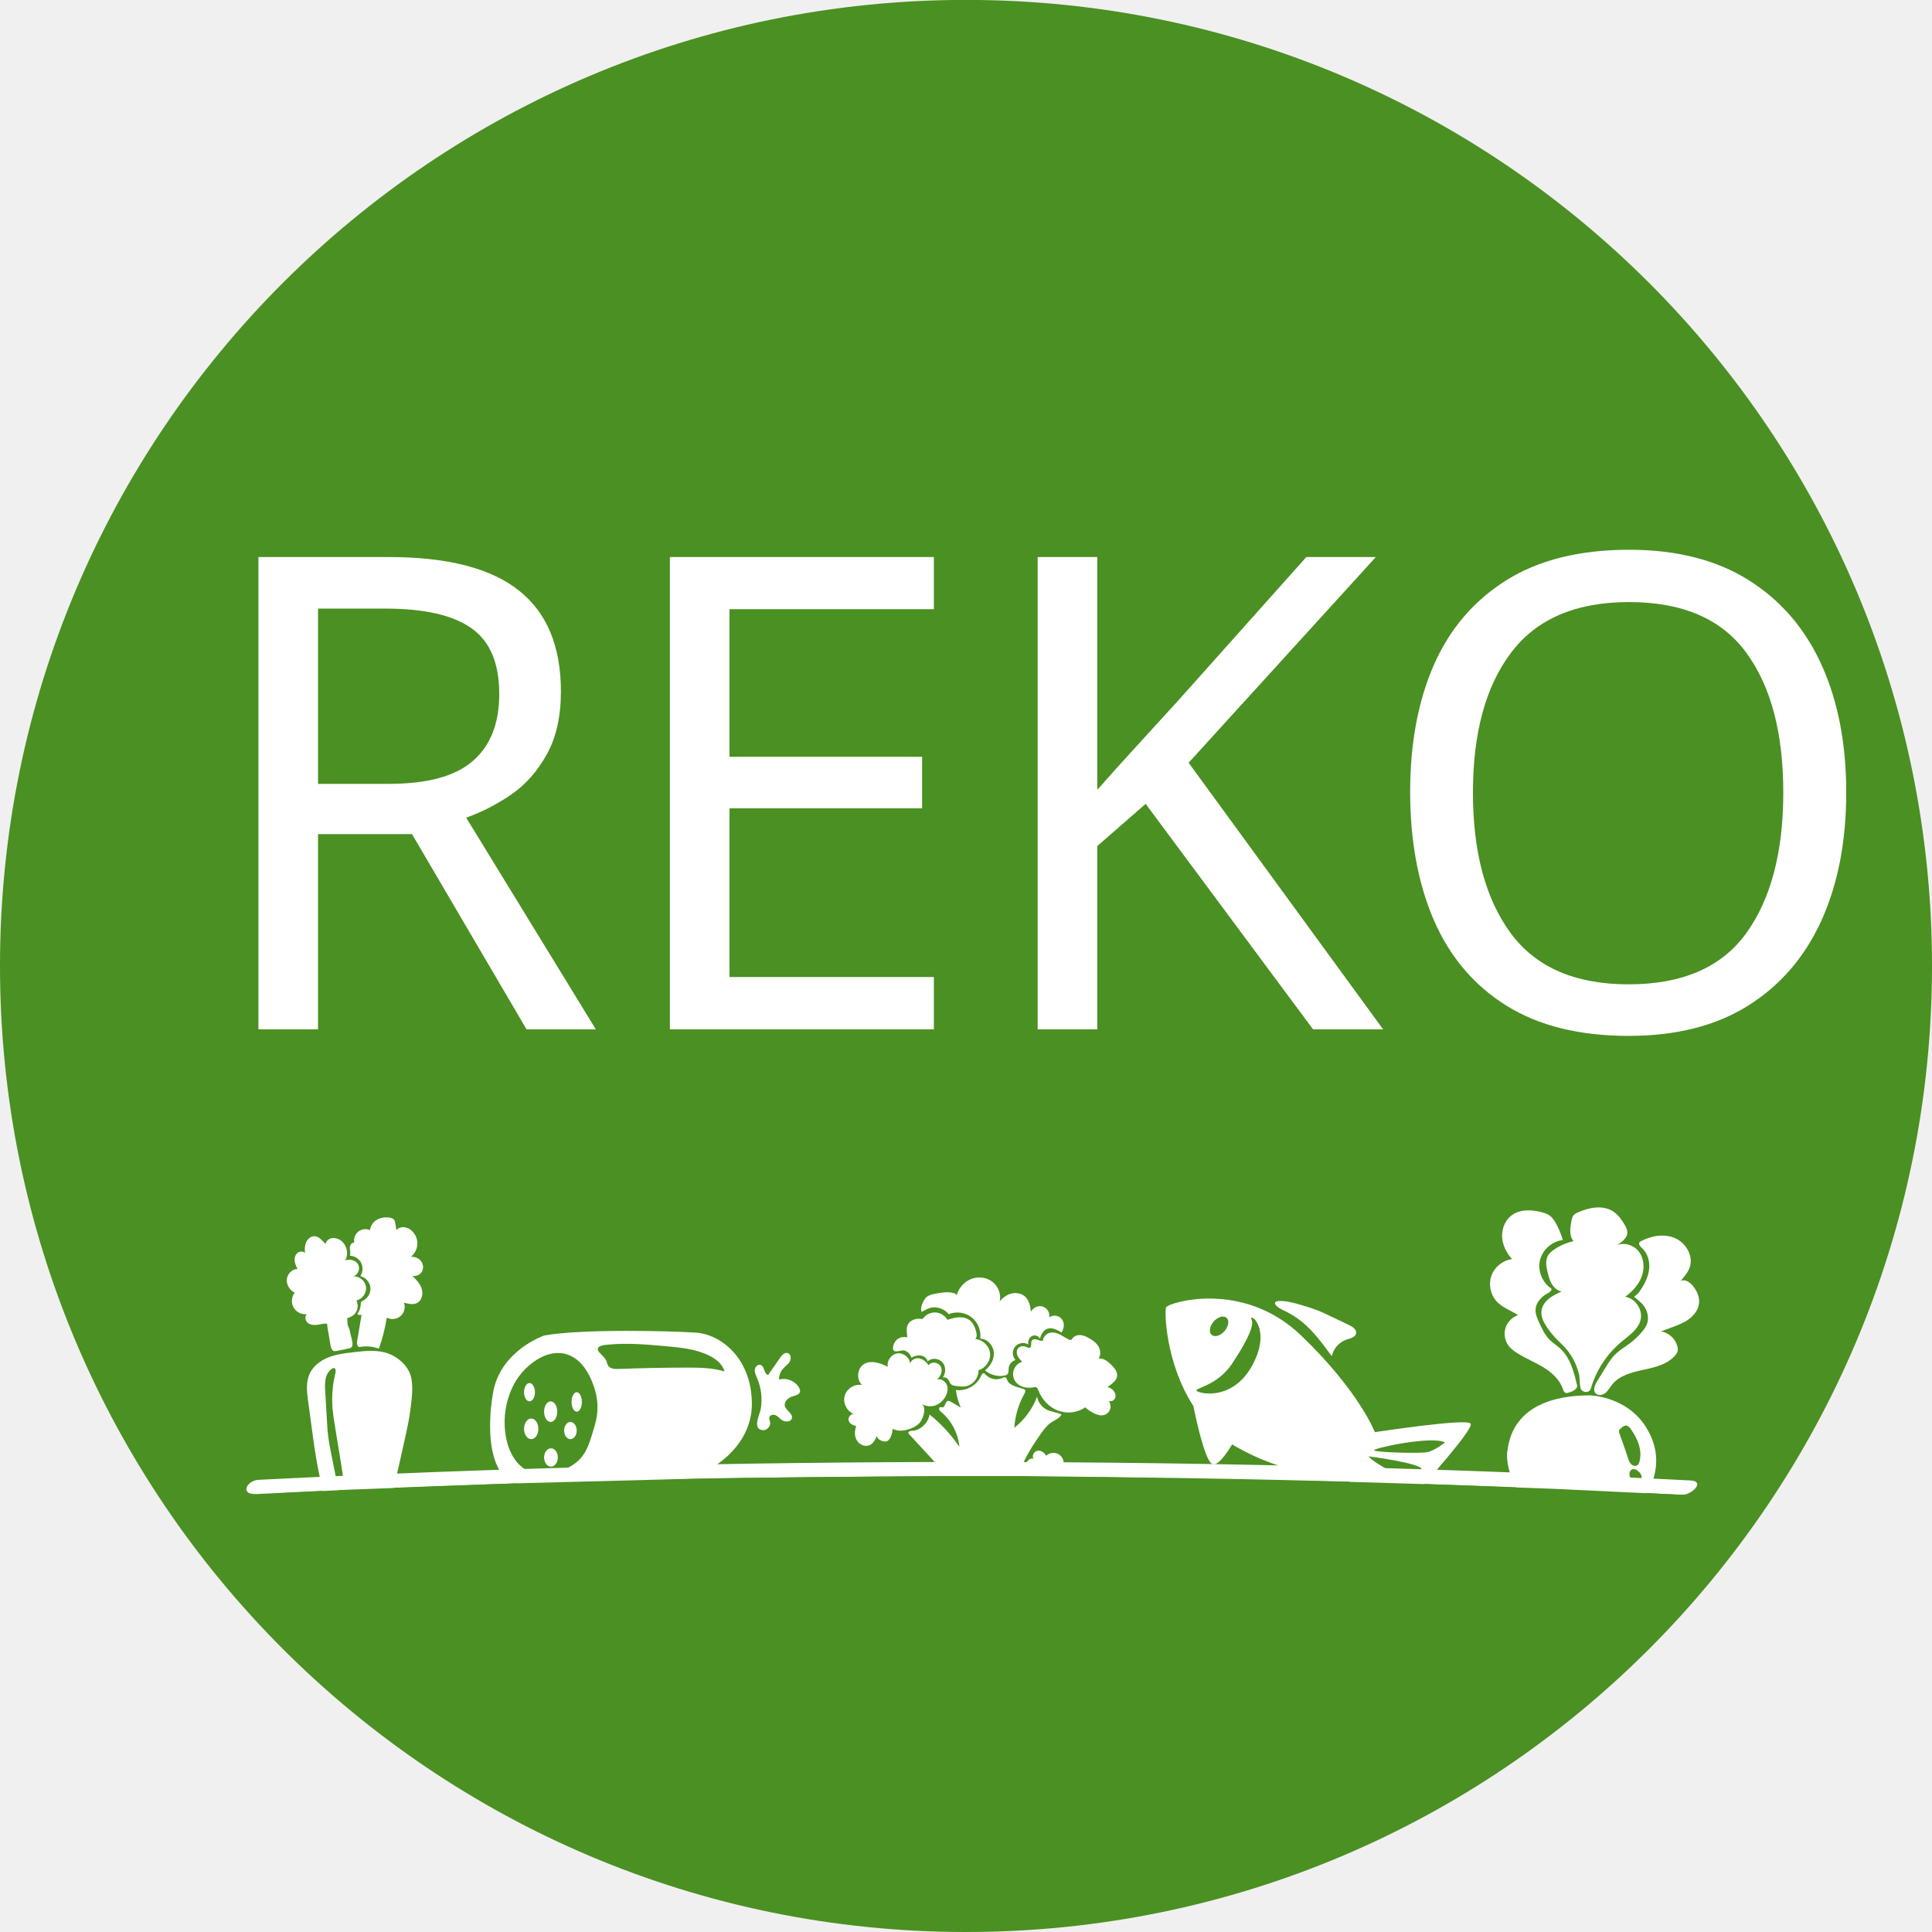
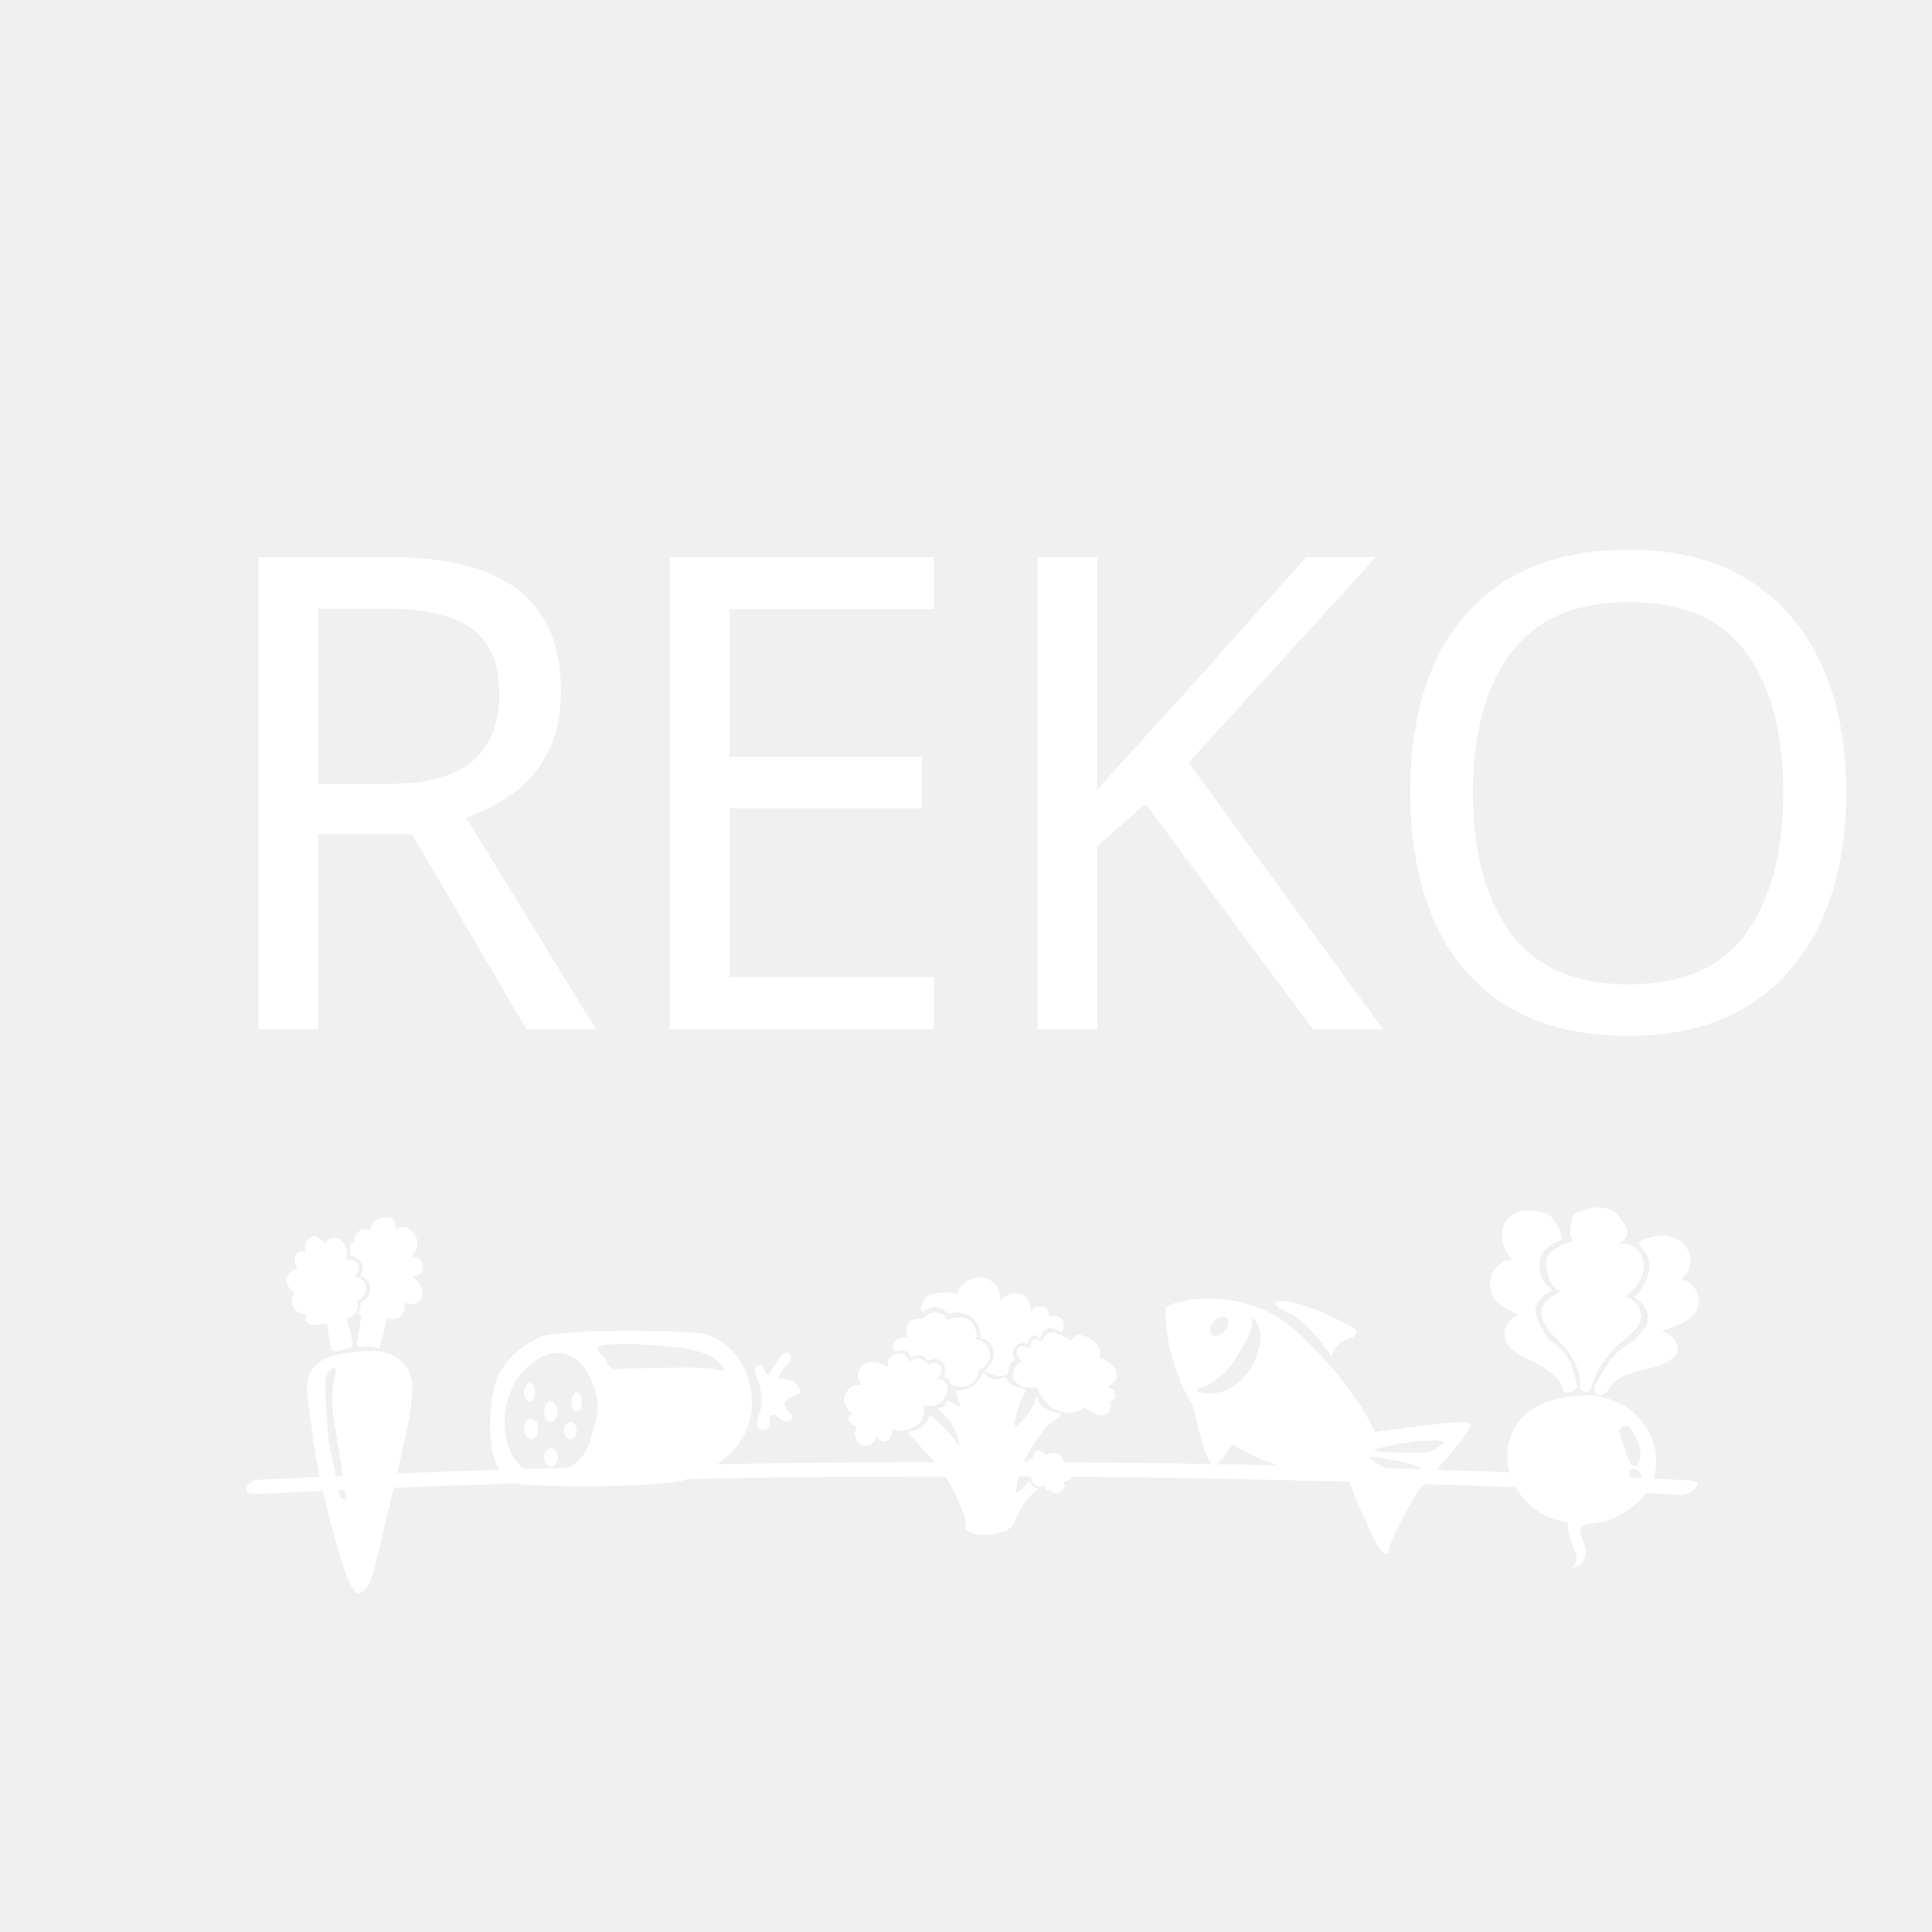
<svg xmlns="http://www.w3.org/2000/svg" viewBox="0 0 215.43 215.43">
  <defs>
    <clipPath id="a" clipPathUnits="userSpaceOnUse">
      <path d="M1246.11 304.25h174.91v301.73h-174.91z" />
    </clipPath>
    <clipPath id="b" clipPathUnits="userSpaceOnUse">
      <path d="M974.77 316.21h255.26v213.55H974.77z" />
    </clipPath>
    <clipPath id="c" clipPathUnits="userSpaceOnUse">
      <path d="M705.98 332.24h228.34V547.4H705.98z" />
    </clipPath>
    <clipPath id="d" clipPathUnits="userSpaceOnUse">
      <path d="M409.85 372.75h259.3v129.97h-259.3z" />
    </clipPath>
    <clipPath id="e" clipPathUnits="userSpaceOnUse">
      <path d="M240.09 283.54l113.98.1-.3 314.04-113.98-.1z" />
    </clipPath>
  </defs>
-   <path d="M215.43 107.7c0 59.5-48.22 107.73-107.71 107.73C48.22 215.43 0 167.2 0 107.7S48.23-.01 107.72-.01s107.71 48.23 107.71 107.72" fill="#4b9022" />
  <text style="-inkscape-font-specification:Futura-Light" transform="matrix(1.33333 0 0 1.33333 21.67 114.78)" font-weight="300" font-size="55.32" font-family="Futura" fill="#fff">
    <tspan y="0" x="0 27 55.04 86.52">REKO</tspan>
  </text>
  <g clip-path="url(#a)" fill="#fff" transform="matrix(.13333 0 0 -.13333 0 215.43)">
    <path d="M1260.51 401.37c-1.16-4.96 1.51-48.88 48.59-58.62.79-.16 1.56-.28 2.34-.42a28.4 28.4 0 01.17-6.7c.68-4.76 2.36-9.31 4.21-13.75 1.31-3.14 2.73-6.37 2.7-9.77-.04-3.41-2-7.07-5.31-7.86 3.2.5 6.49 1.33 8.93 3.46 2.68 2.35 3.96 6.02 4.01 9.58.04 3.56-1.03 7.05-2.4 10.33-.79 1.9-1.69 3.76-1.97 5.8-.26 2.02.22 4.27 1.8 5.58 1.02.85 2.26 1.5 3.16 2.2 35.42 1.24 53.56 29.73 54.63 33.54 1.25 4.42 10.57 24.76-5.91 49.18-16.5 24.42-46.03 24.9-46.03 24.9-67.34-.3-67.76-42.48-68.92-47.45m102.85-15.85c.88 1.44 3.02 2.13 4.34 1.09l-.48.65c2.02-1.12 4-2.5 5.07-4.52 1.08-2.03.93-4.87-.89-6.3-1.42-1.1-3.56-1.03-5.13-.1a7.54 7.54 0 00-3.17 4.29c-.52 1.6-.62 3.46.26 4.89m-7.98 35.56c1.37 1.3 3.05 2.69 4.92 2.39 1.6-.25 2.72-1.65 3.65-2.97 2.75-3.93 5.16-8.15 6.58-12.73 1.44-4.58 1.85-9.54.64-14.2-.31-1.2-.79-2.44-1.81-3.17-1.56-1.11-3.86-.49-5.21.86-1.36 1.34-2.01 3.23-2.63 5.04l-.7 2.11c-1.14 3.37-2.19 6.78-3.44 10.11l-.27.79-2.77 7.72c-.24.68-.49 1.4-.34 2.1.17.8.79 1.39 1.38 1.95M1308.32 489.37c-2.09 2.23-4.38 4.26-6.5 6.46a78.34 78.34 0 00-7.16 8.65c-3.25 4.5-6.25 9.79-5.47 15.27.57 4 3.14 7.49 6.29 10.02 3.15 2.53 6.87 4.22 10.55 5.89-3.51.64-6.42 3.23-8.25 6.29-1.84 3.07-2.73 6.58-3.55 10.05-1.07 4.51-1.97 9.52.29 13.57 1.21 2.17 3.19 3.79 5.25 5.2a46.49 46.49 0 0016.22 6.98c-3.79 4.44-2.91 11.07-1.79 16.79.34 1.73.71 3.53 1.84 4.88.95 1.13 2.32 1.81 3.66 2.4 9.33 4.2 20.81 6.4 29.39.82 4.08-2.64 6.98-6.73 9.48-10.9 1.15-1.92 2.28-3.98 2.37-6.22.28-5.54-5.36-9.3-10.28-11.9 6.35 3.79 15.23 1.38 19.79-4.42 4.55-5.8 5.08-14.12 2.53-21.05-2.56-6.92-7.84-12.57-13.83-16.87 8.66-1.36 15.03-11.03 12.85-19.51-2.04-7.97-9.66-12.93-15.98-18.2a80.16 80.16 0 01-25.23-37.96c-.3-.95-.59-1.95-1.26-2.7-2.27-2.57-6.88-1.06-7.65 1.83-1.01 3.82-.48 8.28-1.47 12.26a50.95 50.95 0 01-12.09 22.37" />
    <path d="M1287.72 560.94c1.8 9.19 10.01 16.74 19.32 17.76a72.1 72.1 0 01-5.14 12.75c-1.65 3.2-3.65 6.36-6.69 8.26a20.52 20.52 0 01-5.57 2.2c-8.61 2.3-18.59 2.72-25.65-2.71-5.42-4.16-8.14-11.3-7.74-18.13.41-6.82 3.69-13.28 8.34-18.3a21.62 21.62 0 01-17.28-13.85 21.65 21.65 0 014.49-21.69c4.85-5.14 11.86-7.52 17.84-11.29a16.8 16.8 0 01-10.64-11.02c-1.5-5.1-.36-10.89 2.96-15.03 1.79-2.23 4.11-3.96 6.51-5.51 7.03-4.5 14.87-7.62 22.01-11.95 7.14-4.33 13.81-10.25 16.53-18.14.51-1.45 1.13-3.21 2.64-3.5.6-.12 1.24.05 1.83.21 3.15.87 6.81 2.23 7.62 5.4-2.65 11.59-5.74 23.96-14.6 31.88-2.64 2.36-5.7 4.23-8.23 6.7-4.05 3.95-6.51 9.21-8.89 14.34-1.75 3.79-3.55 7.8-3.12 11.96.49 4.69 3.69 8.35 7.23 11.17 1.36 1.08 4.7 2.38 5.58 3.8 1.22 1.97-.27 2.18-1.87 3.56-5.89 5.11-8.98 13.43-7.48 21.13M1370.82 535.15c3.89 5.47 7.24 11.52 8.24 18.15 1 6.64-.71 13.95-5.66 18.47-1.55 1.41-3.52 3.58-2.17 5.16.27.34.67.56 1.06.76 8.75 4.7 19.57 6.54 28.67 2.55 9.11-3.98 15.38-14.82 12.22-24.24-1.48-4.4-4.68-7.96-7.59-11.58 3.28 1.83 7.31-.72 9.77-3.56 3.57-4.12 6.13-9.49 5.59-14.92-.54-5.42-4.12-10.17-8.5-13.39-4.4-3.24-9.59-5.16-14.7-7.04-2.85-1.07-5.71-2.11-8.57-3.18a17.3 17.3 0 0013.72-12.81c.3-1.3.45-2.71.07-4a8.45 8.45 0 00-1.61-2.82c-6.25-7.8-16.83-10.37-26.62-12.46-9.78-2.1-20.37-4.69-26.58-12.53-1.84-2.32-3.24-5.05-5.55-6.92-2.3-1.87-6.01-2.52-8.08-.4-2.61 2.66-.75 7.09 1.21 10.27l6.74 10.95c2.5 4.05 5.03 8.15 8.42 11.5 3.69 3.65 8.27 6.25 12.41 9.39a59.87 59.87 0 0110.36 9.96 21.5 21.5 0 013.66 5.83c1.69 4.39.88 9.48-1.42 13.57-2.33 4.1-5.85 6.42-9.29 9.41 1.46 1.25 2.99 2.18 4.2 3.88" />
  </g>
  <g clip-path="url(#b)" fill="#fff" transform="matrix(.13333 0 0 -.13333 0 215.43)">
    <path d="M1161.3 319.84c-.56 3.36 18.53 40.56 23.82 47.43 5.29 6.89 47.67 53.25 44.77 57.91-2.91 4.68-80.06-7.15-80.06-7.15s-13.12 34.37-61.84 81c-48.7 46.65-110.7 27.4-112.76 23.44-1.5-2.9-.52-46.67 22.84-82.63l-.03.02s8.8-45.28 15.79-48.48c4.51-2.07 11.94 8.63 16.64 16.44.85-.53 1.67-1.06 2.54-1.56 46.34-26.37 79.97-23.89 92.91-21.22 3.43-12.87 9.75-26.85 19.34-48.4 12.51-28.07 16.6-20.16 16.04-16.8m-147.97 179.55c-2.52 2.19-1.78 7.17 1.65 11.12 3.43 3.95 8.26 5.37 10.78 3.18 2.52-2.19 1.78-7.16-1.65-11.11-3.43-3.95-8.25-5.38-10.78-3.19m-12.74-46.3c.63 2.32 20.11 4.92 31.84 25.4 0 0 17.81 26.11 14.39 33.38-3.41 7.29 17.71-6.06.58-37.8-17.13-31.72-47.43-23.3-46.81-20.99m207.88-43.7s-8.69-6.8-14.65-8.06c-5.98-1.26-43.43-.27-44.66 1.5-1.23 1.8 49.17 12.5 59.31 6.55m-28.77-33.09c-2.37 2.07-30.43 14.98-35.05 21.52 0 0 44-5.62 44.29-10.9.3-5.27-6.86-12.7-9.24-10.62" />
    <path d="M1093.58 506.08c7.64-7.37 13.96-15.99 20.24-24.57a18.92 18.92 0 0012.43 13.98c3.04.98 6.98 1.73 7.8 4.84.86 3.27-2.65 5.75-5.64 7.19l-17.55 8.38c-2.53 1.2-5.05 2.4-7.64 3.47a151.03 151.03 0 01-13.21 4.47c-5.88 1.78-11.82 3.58-17.98 3.88-10.37.54-4.51-5.2.64-7.49a71.86 71.86 0 0020.91-14.15" />
  </g>
  <g clip-path="url(#c)" fill="#fff" transform="matrix(.13333 0 0 -.13333 0 215.43)">
    <path d="M765.47 422.9c1.24.73 2.34 1.56 3.23 2.45 2.89 2.85 6.93 13.26 1.98 16.3a13.83 13.83 0 0112.68-.82 16.02 16.02 0 016.49 5.56c2.13 3.08 3.35 7.06 2.19 10.63-1.16 3.56-5.23 6.24-8.77 5 3.43 2.32 5.38 7.12 3.52 10.83-1.85 3.7-7.98 4.62-10.16 1.1-1.9 2.7-4.49 5.15-7.73 5.77-3.24.64-7.08-1.22-7.7-4.46-.38 5.13-5.62 9.36-10.72 8.66-5.1-.7-9-6.18-8-11.23-6.22 3.08-13.83 5.86-19.8 2.33-5.87-3.49-6.78-12.98-1.69-17.52-6.25 1.18-13.04-3.13-14.64-9.28-1.6-6.16 2.24-13.23 8.27-15.24-2.74 1.02-5.64-2.38-4.87-5.2.75-2.82 3.74-4.13 6.31-4.67-1.3-3.6-1.61-7.77.16-11.3 1.75-3.5 5.83-5.94 9.66-5.08 4.74 1.06 7.27 6.34 7.89 11.16-.96-1.02-.98-2.68-.34-3.93a6.97 6.97 0 013.05-2.79c1.7-.89 3.78-1.43 5.5-.61 1.43.67 2.32 2.1 2.95 3.53a18.75 18.75 0 011.55 6.72c1.33-.54 2.67-1.1 4.08-1.34 4.35-.79 10.5.78 14.9 3.42" />
    <path d="M756.59 486.23a8.63 8.63 0 005.55-5.95c2.36 1.35 5.1 2.24 7.79 1.86 2.7-.38 5.28-2.29 5.86-4.95 3.28 3.2 9.22 2.75 12.3-.65 3.06-3.4 3.1-8.97.45-12.7 1.6.3 3.34-.34 4.35-1.62.95-1.2 1.25-2.85 2.32-3.94 1.14-1.16 2.87-1.45 4.48-1.67 2.5-.34 5.06-.69 7.57-.3 6.31.96 11.37 7.17 11.05 13.55 5.98 1.63 10.32 7.94 9.7 14.1-.62 6.18-6.13 11.5-12.32 11.91 1.67 1.86 1.16 4.76.41 7.15-.92 2.95-2.13 5.95-4.42 8.02-2.51 2.28-6.06 3.15-9.45 3.05-3.39-.11-6.68-1.09-9.91-2.12a12.32 12.32 0 01-9.46 6.13 12.34 12.34 0 01-10.4-4.33c-.34-.4-.67-.84-1.16-1-.38-.13-.79-.06-1.18 0-4.34.57-9.33-1.18-11.06-5.2-1.38-3.2-.41-6.85-.36-10.33a9.28 9.28 0 01-9.43-2.64c-1.43-1.61-3.75-6.6-1.64-8.5 1.78-1.57 6.42.96 8.96.13" />
    <path d="M781.92 522.41c4.4-.15 8.7-2.27 11.5-5.68a19.7 19.7 0 0019.14-2.64 19.7 19.7 0 007.25-17.9c5.86-.02 10.83-5.5 11.34-11.34.51-5.84-2.75-11.58-7.4-15.16a19.91 19.91 0 0116.15-4.39c.93.17 1.9.42 2.57 1.1 1.26 1.25.92 3.32 1.09 5.09.3 3.15 2.66 5.99 5.69 6.88a8.8 8.8 0 00-.32 11.2 8.81 8.81 0 0011.07 1.82c-.5 2.64.56 5.63 2.9 6.94 2.34 1.3 5.8.32 6.7-2.2 1.07 3.24 2.62 6.7 5.73 8.14 4.03 1.84 8.64-.55 12.42-2.88 2.34 3.2 2.7 7.91.34 11.1-2.36 3.17-7.5 4.07-10.48 1.46a8.37 8.37 0 01-5.57 9.13 8.38 8.38 0 01-9.78-4.33c-.63 4.38-1.41 9.08-4.51 12.23-2.9 2.96-7.46 3.96-11.5 3.06-4.05-.9-7.57-3.5-10.18-6.72 1.4 6.16-1.32 12.96-6.4 16.7-5.08 3.74-12.18 4.39-17.99 1.91-5.8-2.47-10.2-7.86-11.78-13.97.5.85-.58 1.76-1.5 2.1-4.79 1.68-10.04.84-15.04-.02-2.98-.5-6.11-1.1-8.45-3.02-2.5-2.08-6-9.42-4.01-12.49 3.55 2.13 6.66 4.04 11.02 3.88" />
    <path d="M862.43 492.77c.07 1.3.4 2.48 2.14 2.86 1.23.3 2.52-.07 3.72-.48 1.25-.42 2.66-1 3.93-.7-.16 1.93 1.52 4.24 3.01 5.38 2.7 2.07 6.56 1.8 9.72.52 3.14-1.27 5.88-3.38 8.93-4.86.5-.24 1.06-.46 1.6-.36.77.18 1.21.96 1.7 1.6 1.48 1.88 4.07 2.66 6.46 2.48 2.4-.18 4.65-1.19 6.76-2.35 3.19-1.74 6.29-3.9 8.17-7 1.87-3.12 2.28-7.34.18-10.3 3.82.64 7.34-2.1 10.17-4.77 3.06-2.87 6.26-6.72 5.19-10.78-.5-1.87-1.86-3.4-3.3-4.7a30.03 30.03 0 00-4.58-3.44c2.03-.72 4.01-1.8 5.32-3.51 1.32-1.72 1.84-4.14.92-6.09-.92-1.95-3.49-3.09-5.4-2.08a7.5 7.5 0 001.37-6.9 7.48 7.48 0 00-5.05-4.92c-2.73-.76-5.66.11-8.22 1.32a31.3 31.3 0 00-7.64 5.1c-6.47-4.69-15.37-5.54-22.83-2.68-7.45 2.86-13.36 9.22-16.2 16.7-.46 1.21-1.06 2.67-2.35 2.9-.5.1-1-.02-1.5-.13-5.38-1.11-11.63-.04-15.06 4.26a11.03 11.03 0 00-1.87 9.93 10.97 10.97 0 007.15 7.14c-1.53 1.56-3.12 3.2-3.96 5.2-.86 2.02-.82 4.58.65 6.2 1.25 1.37 3.27 1.8 5.1 1.54 1.09-.17 3.46-1.72 4.44-1.3 1.58.69 1.23 2.56 1.33 4.22M857.98 386.62c-.32.5-.57 1.06-.76 1.65-.16.5-.27 1.01-.2 1.52.07.44.25.84.44 1.24.85 1.79 4.53 7.05 7.2 4.18-2.1 2.27-.3 6.46 2.7 7.18 3 .72 6.14-1.34 7.54-4.09a8.98 8.98 0 0011.38.68 8.99 8.99 0 002.28-11.16 5.67 5.67 0 007.01-1.97 6.15 6.15 0 00-.74-7.35 6.68 6.68 0 00-7.35-1.4c1.92-.27 3.14-2.5 2.8-4.4-.31-1.93-1.79-3.47-3.45-4.5-1.44-.88-3.17-1.48-4.84-1.16-1.66.33-3.17 1.79-3.14 3.48-.91-1.47-3.35-1.41-4.47-.09-1.12 1.33-.97 3.42.03 4.83-.52-1.77-2.52-2.82-4.36-2.72-1.86.08-3.55 1.08-4.98 2.26-1.44 1.19-5.5 8.12-.55 7.88a8.32 8.32 0 00-6.54 3.94" />
    <path d="M777.42 432.76a120.24 120.24 0 0024.95-27.12 43.72 43.72 0 01-15.26 29.3c-.65.55-1.34 1.1-1.65 1.9-.3.79.01 1.89.82 2.1.63.18 1.27-.19 1.92-.17 2.51.07 2.14 4.98 4.62 5.42.78.13 1.55-.3 2.23-.68l8.46-4.86a54.81 54.81 0 00-4.1 14.62c8.63-1.22 17.75 3.92 21.15 11.93.43 1.01 1.11 2.27 2.2 2.1.6-.09 1.01-.6 1.42-1.05a12.32 12.32 0 0113.98-2.96c.9.42 1.93.95 2.8.5.79-.4 1.04-1.36 1.38-2.17 2.03-4.93 8.5-5.68 13.53-7.45.51-.19 1.06-.42 1.38-.88.6-.87.06-2.05-.47-2.98a67.98 67.98 0 01-8.51-28.63 59.38 59.38 0 0119.04 26.04 15.23 15.23 0 017.94-10.79c3.92-2 8.55-2.22 12.54-4.07-1.49-3.13-5.14-4.43-8.06-6.3-3.96-2.55-6.82-6.45-9.55-10.29-10.4-14.74-20.38-31.15-20.39-49.18a24.66 24.66 0 0110.83 10.92 9.67 9.67 0 017.3-7.13 70.14 70.14 0 01-18.03-24.73c-1.09-2.49-2.06-5.11-3.89-7.13-2.02-2.23-4.88-3.5-7.74-4.43a47.73 47.73 0 00-22.98-1.64c-3.12.53-6.61 1.76-7.7 4.73-.87 2.36.11 4.98-.1 7.5a15.19 15.19 0 01-1.22 4.24 252.67 252.67 0 01-10.59 22.96c-2.9 5.55-6.03 11.01-9.9 15.94-2.06 2.61-4.32 5.06-6.57 7.51l-11.52 12.51-5.56 6.03c-1.46 1.58-3.76 2.98-1.54 4.3 1.27.74 4.27.5 5.85 1.1 1.8.7 3.5 1.7 5 2.91a16.69 16.69 0 015.99 10.08" />
  </g>
  <g clip-path="url(#d)" fill="#fff" transform="matrix(.13333 0 0 -.13333 0 215.43)">
    <path d="M450.25 420.8c0-4.76-2.68-8.62-5.99-8.62-3.3 0-5.99 3.86-5.99 8.62s2.68 8.62 6 8.62c3.3 0 5.98-3.86 5.98-8.62M447.37 451.44c0-4.23-2.03-7.66-4.55-7.66-2.5 0-4.54 3.43-4.54 7.66s2.03 7.66 4.54 7.66c2.52 0 4.55-3.43 4.55-7.66M466.04 435.16c0-4.75-2.47-8.6-5.5-8.6-3.04 0-5.5 3.85-5.5 8.6 0 4.76 2.46 8.62 5.5 8.62 3.03 0 5.5-3.86 5.5-8.62M486.63 443.3c0-4.5-1.93-8.14-4.31-8.14s-4.3 3.65-4.3 8.14c0 4.5 1.92 8.14 4.3 8.14s4.3-3.64 4.3-8.14M482.32 419.36c0-3.96-2.36-7.18-5.26-7.18-2.92 0-5.27 3.22-5.27 7.18 0 3.97 2.35 7.18 5.26 7.18 2.9 0 5.27-3.2 5.27-7.18M466.52 396.86c0-4.23-2.57-7.65-5.74-7.65-3.18 0-5.75 3.42-5.75 7.65s2.57 7.67 5.75 7.67c3.17 0 5.74-3.44 5.74-7.67" />
    <path d="M582.38 501.23c-19.63 1.43-96.23 3.35-127.35-2.39 0 0-36.38-12.46-42.6-47.4-6.23-34.95-1.92-73.25 21.3-76.6 23.21-3.35 115.13-2.87 137.63 2.87s58.4 27.78 57.45 65.6c-.96 37.81-26.8 56.48-46.43 57.92m-85.27-78.59c-3.31-10.74-5.77-22.34-14.99-29.8-1.31-1.07-2.72-2-4.16-2.9-7.6-4.65-14.44-7.35-23.4-6.83-3.2.2-6.42.38-9.5 1.25-11.84 3.29-18.95 15.64-21.53 27.64a68.68 68.68 0 006.27 46.06c9.3 17.69 33.9 35.74 52.92 20.35 5.92-4.8 9.83-11.66 12.67-18.73 5.05-12.54 5.67-24.21 1.71-37.04m77.13 49.38c-18.9-.03-37.79-.41-56.66-1.14-3.25-.13-7.09.01-8.92 2.69-.77 1.13-1.02 2.52-1.42 3.82-1 3.28-6.86 7.22-7.25 9.43-.7 3.97 6.32 4.2 9.62 4.49 15.5 1.42 31.11.04 46.61-1.33 12.6-1.12 25.53-2.33 36.87-7.91 5.7-2.8 11.2-7.15 12.87-13.27-10.2 3.11-21.06 3.23-31.72 3.22M633.14 463.33c-.96 2.25-2.15 4.58-1.89 7.02.27 2.44 2.77 4.8 5.04 3.86 3.33-1.4 2.57-7.83 6.15-8.3l10 14.37c1.51 2.17 3.74 4.62 6.29 3.91 2.71-.76 3.16-4.69 1.74-7.13-1.42-2.44-3.95-4-5.78-6.15a13.3 13.3 0 01-3.14-8.93c6.34 1.91 13.84-1.25 16.9-7.14.4-.78.74-1.63.68-2.5-.19-2.85-3.86-3.67-6.6-4.5-3.56-1.08-7.06-4.43-6.1-8.05 1.04-3.91 6.84-6.26 5.82-10.18-.84-3.25-5.7-3.36-8.42-1.4-1.74 1.26-3.13 3.03-5.07 3.93-1.95.9-4.84.36-5.37-1.71-.33-1.3.4-2.63.66-3.96.7-3.5-2.68-7.17-6.23-6.78-9.09 1-2.29 13.27-1.54 17.92a46.71 46.71 0 01-3.14 25.72" />
  </g>
  <g clip-path="url(#e)" fill="#fff" transform="matrix(.13333 0 0 -.13333 0 215.43)">
    <path d="M313.4 304.76l2.73 11.42c7.74 32.55 15.71 65.01 22.83 97.78 1.65 7.61 3.3 15.22 4.27 22.94 1.1 8.77 2.84 20.68-.04 29.2-2.73 8.1-10.64 14.87-18.48 17.7-9.17 3.32-19.27 2.23-28.96 1.1-7.09-.82-14.27-1.67-20.91-4.26-6.66-2.59-12.82-7.16-15.82-13.63-3.34-7.2-2.35-15.58-1.28-23.45l3.07-22.73a755.3 755.3 0 013.38-23.25c4.32-25.92 11.3-51.31 18.28-76.65 3.3-12.03 6.7-24.26 13.46-34.74.57-.87 1.21-1.78 2.18-2.18 8.39-3.47 14.17 16.01 15.3 20.75m-28.28 58.45c-1.07 1.35-1.44 3.11-1.78 4.8l-6.39 32.11c-.9 4.57-1.81 9.15-2.41 13.76-.61 4.72-.89 9.47-1.16 14.21l-1.4 24.12c-.21 3.49-.41 7.03.33 10.43.73 3.42 2.53 6.75 5.52 8.57.4.25.86.48 1.34.46 1.66-.1 1.75-2.5 1.36-4.11a92.3 92.3 0 01-2.42-29.99 184.7 184.7 0 012.1-15.05c3.38-20.2 6.66-40.47 9.38-60.64a3.84 3.84 0 00-4.47 1.33M294.8 490.93c.05.37.05.77.02 1.24-.23 3.11-1.44 6.23-2.01 9.3-.2 1.1-.41 2.22-.82 3.27-.42 1.07-1.03 2.05-1.25 3.18-.34 1.78-.01 3.63-.43 5.41 3.1.95 5.87 2.3 7.53 5.25a10.42 10.42 0 01.22 9.62c5.04 1.06 8.76 6.4 8.01 11.48-.75 5.09-5.85 9.14-10.98 8.7 4.14.62 6.46 6.06 4.5 9.77-1.95 3.7-7.08 5.07-10.91 3.38 3.4 5.81 1.13 14.22-4.76 17.5a9.57 9.57 0 01-6.9 1.16c-2.3-.58-4.36-2.45-4.78-4.8l-1.85 1.94c-1.97 2.1-4.21 4.31-7.08 4.54-3.08.25-5.92-2.04-7.2-4.84-1.3-2.81-1.3-6.03-1.05-9.1-1.7 1.68-4.72 1.42-6.49-.18-1.76-1.6-2.39-4.18-2.12-6.54.26-2.37 1.28-4.58 2.39-6.7-4.57-.01-8.58-4.15-8.96-8.7-.4-4.57 2.48-9.08 6.55-11.17a11.46 11.46 0 01-.88-12.43c2.2-3.81 6.8-6.09 11.17-5.51-2.13-1.79-1.49-5.52.67-7.28 2.15-1.76 5.19-1.97 7.95-1.63 2.67.32 5.52 1.33 8.2.97-.2.03 1.7-11.49 1.94-12.49.52-2.28.84-9.47 3.49-10.34.93-.3 1.96-.1 2.92.09l7.73 1.57c2.96.6 4.92.87 5.19 3.34" />
    <path d="M316.88 487.85a147.2 147.2 0 016.6 25.93A10.45 10.45 0 01335 515.1a10.45 10.45 0 012.86 11.23c3.63-1.03 7.7-2.01 11.01-.23 4 2.14 5.18 7.64 3.78 11.96-1.4 4.32-4.7 7.72-7.96 10.88 3-.98 6.57.53 8.15 3.27a8.23 8.23 0 01-.77 8.93 9.73 9.73 0 01-8.41 3.52 14.59 14.59 0 015.4 11.46 14.62 14.62 0 01-5.79 11.27c-3.5 2.61-9.22 3.1-11.7-.5-.3 1.86-.6 3.71-.92 5.57-.2 1.21-.43 2.49-1.24 3.42-.9 1.03-2.35 1.4-3.71 1.59-3.58.5-7.37.03-10.48-1.79-3.13-1.83-5.49-5.1-5.73-8.7a9.67 9.67 0 01-9.82-1.2 9.69 9.69 0 01-3.39-9.3c-2.14.48-3.7-2.16-3.69-4.34 0-2.2.77-4.48 0-6.53 3.9-.11 7.65-2.48 9.43-5.95a11.18 11.18 0 00-.68-11.13 11.2 11.2 0 008.43-9.39 11.22 11.22 0 00-6.06-11.08c-.6-.29-1.27-.55-1.64-1.12-.37-.55-.36-1.25-.38-1.9a15.1 15.1 0 00-2.88-8.28 3.29 3.29 0 013.6-.4c-1.03-6.22-2.07-12.43-3.12-18.64-.31-1.87-1.25-5.27-.36-7.08 1.01-2.04 1.64-1.32 3.91-1.09a31.1 31.1 0 0014.04-1.7" />
  </g>
  <path d="M28.52 166.6a1567.5 1567.5 0 01159 .08c1.08.06 2.71-1.51.97-1.6a1574.3 1574.3 0 00-159.66-.07c-1.34.07-2.09 1.67-.31 1.58" fill="#fff" />
-   <path d="M187.53 166.68c2.81 0-.28 3.03-1.1 5.72-5.56 18.23-38.75 32.23-78.85 32.23-40.1 0-73.3-14-78.85-32.23-.83-2.7.56-5.95 3.37-5.95l6.76-.34 6.62-.25 12.15-.46 19.06-.5 4.25-.08 11.94-.13 11.58-.1h9.4l8.27.1 14.81.3 13.31.24 8.38.25 14.81.54 7.08.34 7 .32" fill="#4b9022" />
</svg>
